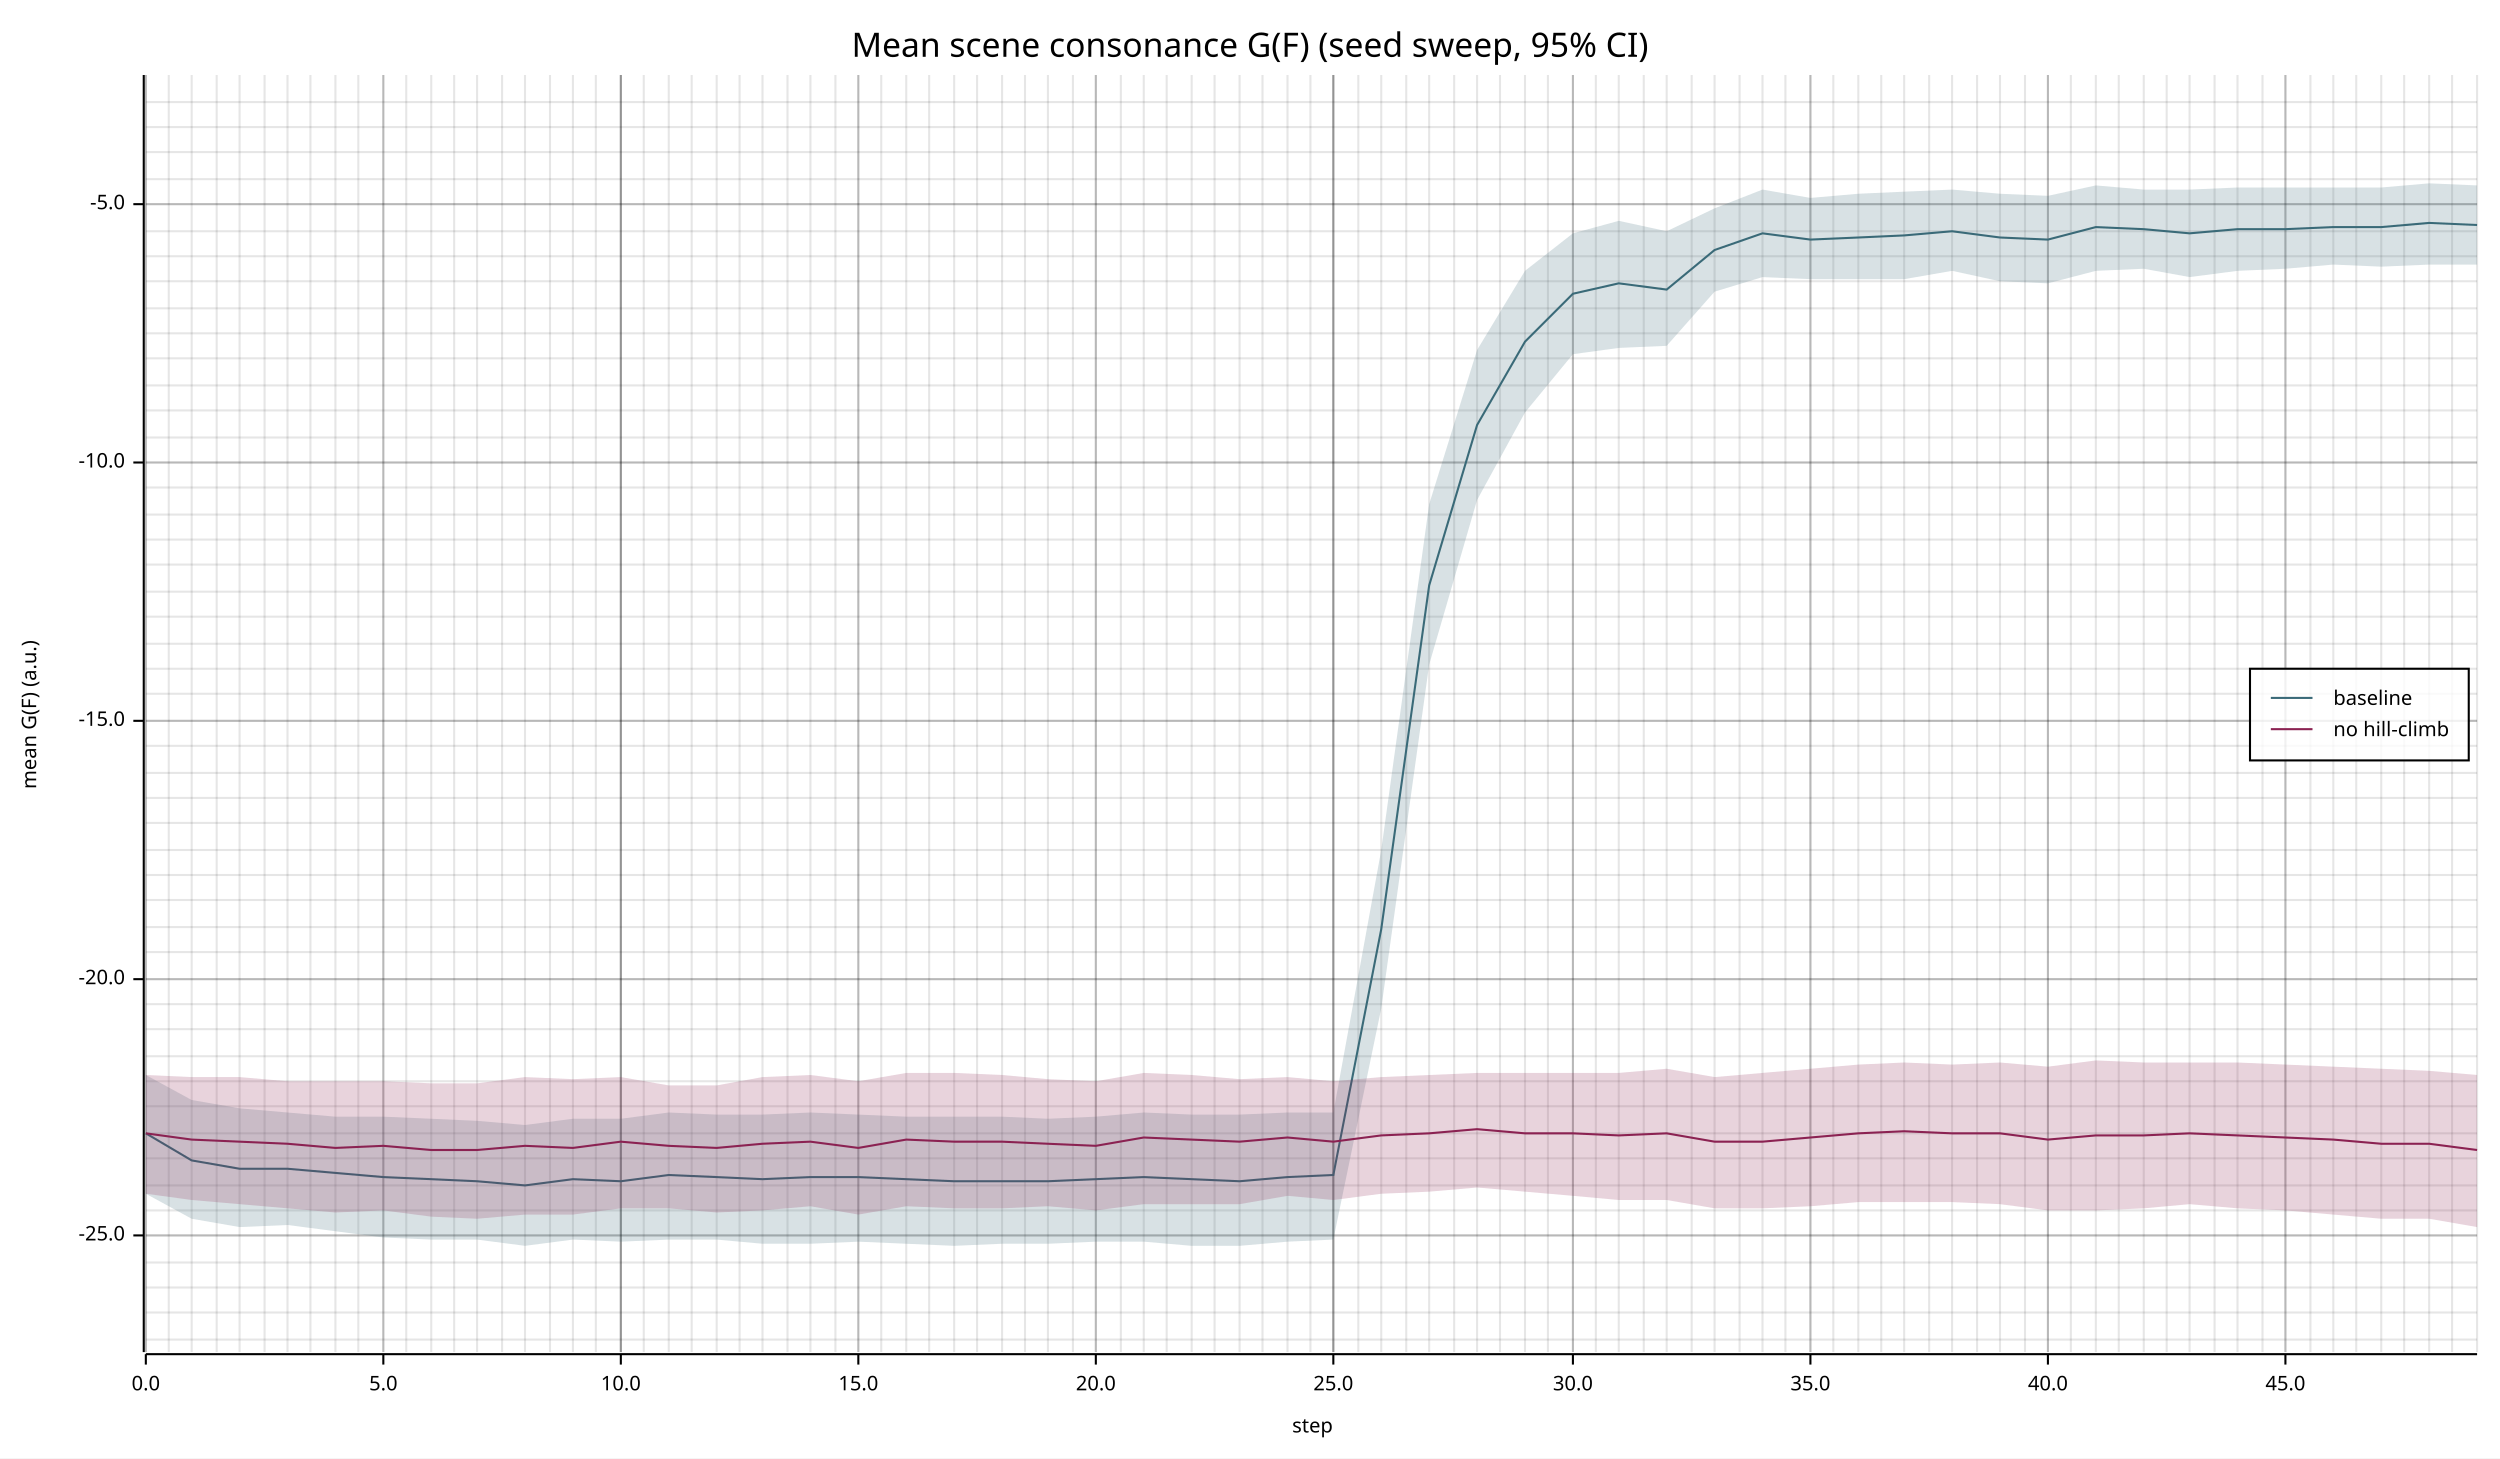
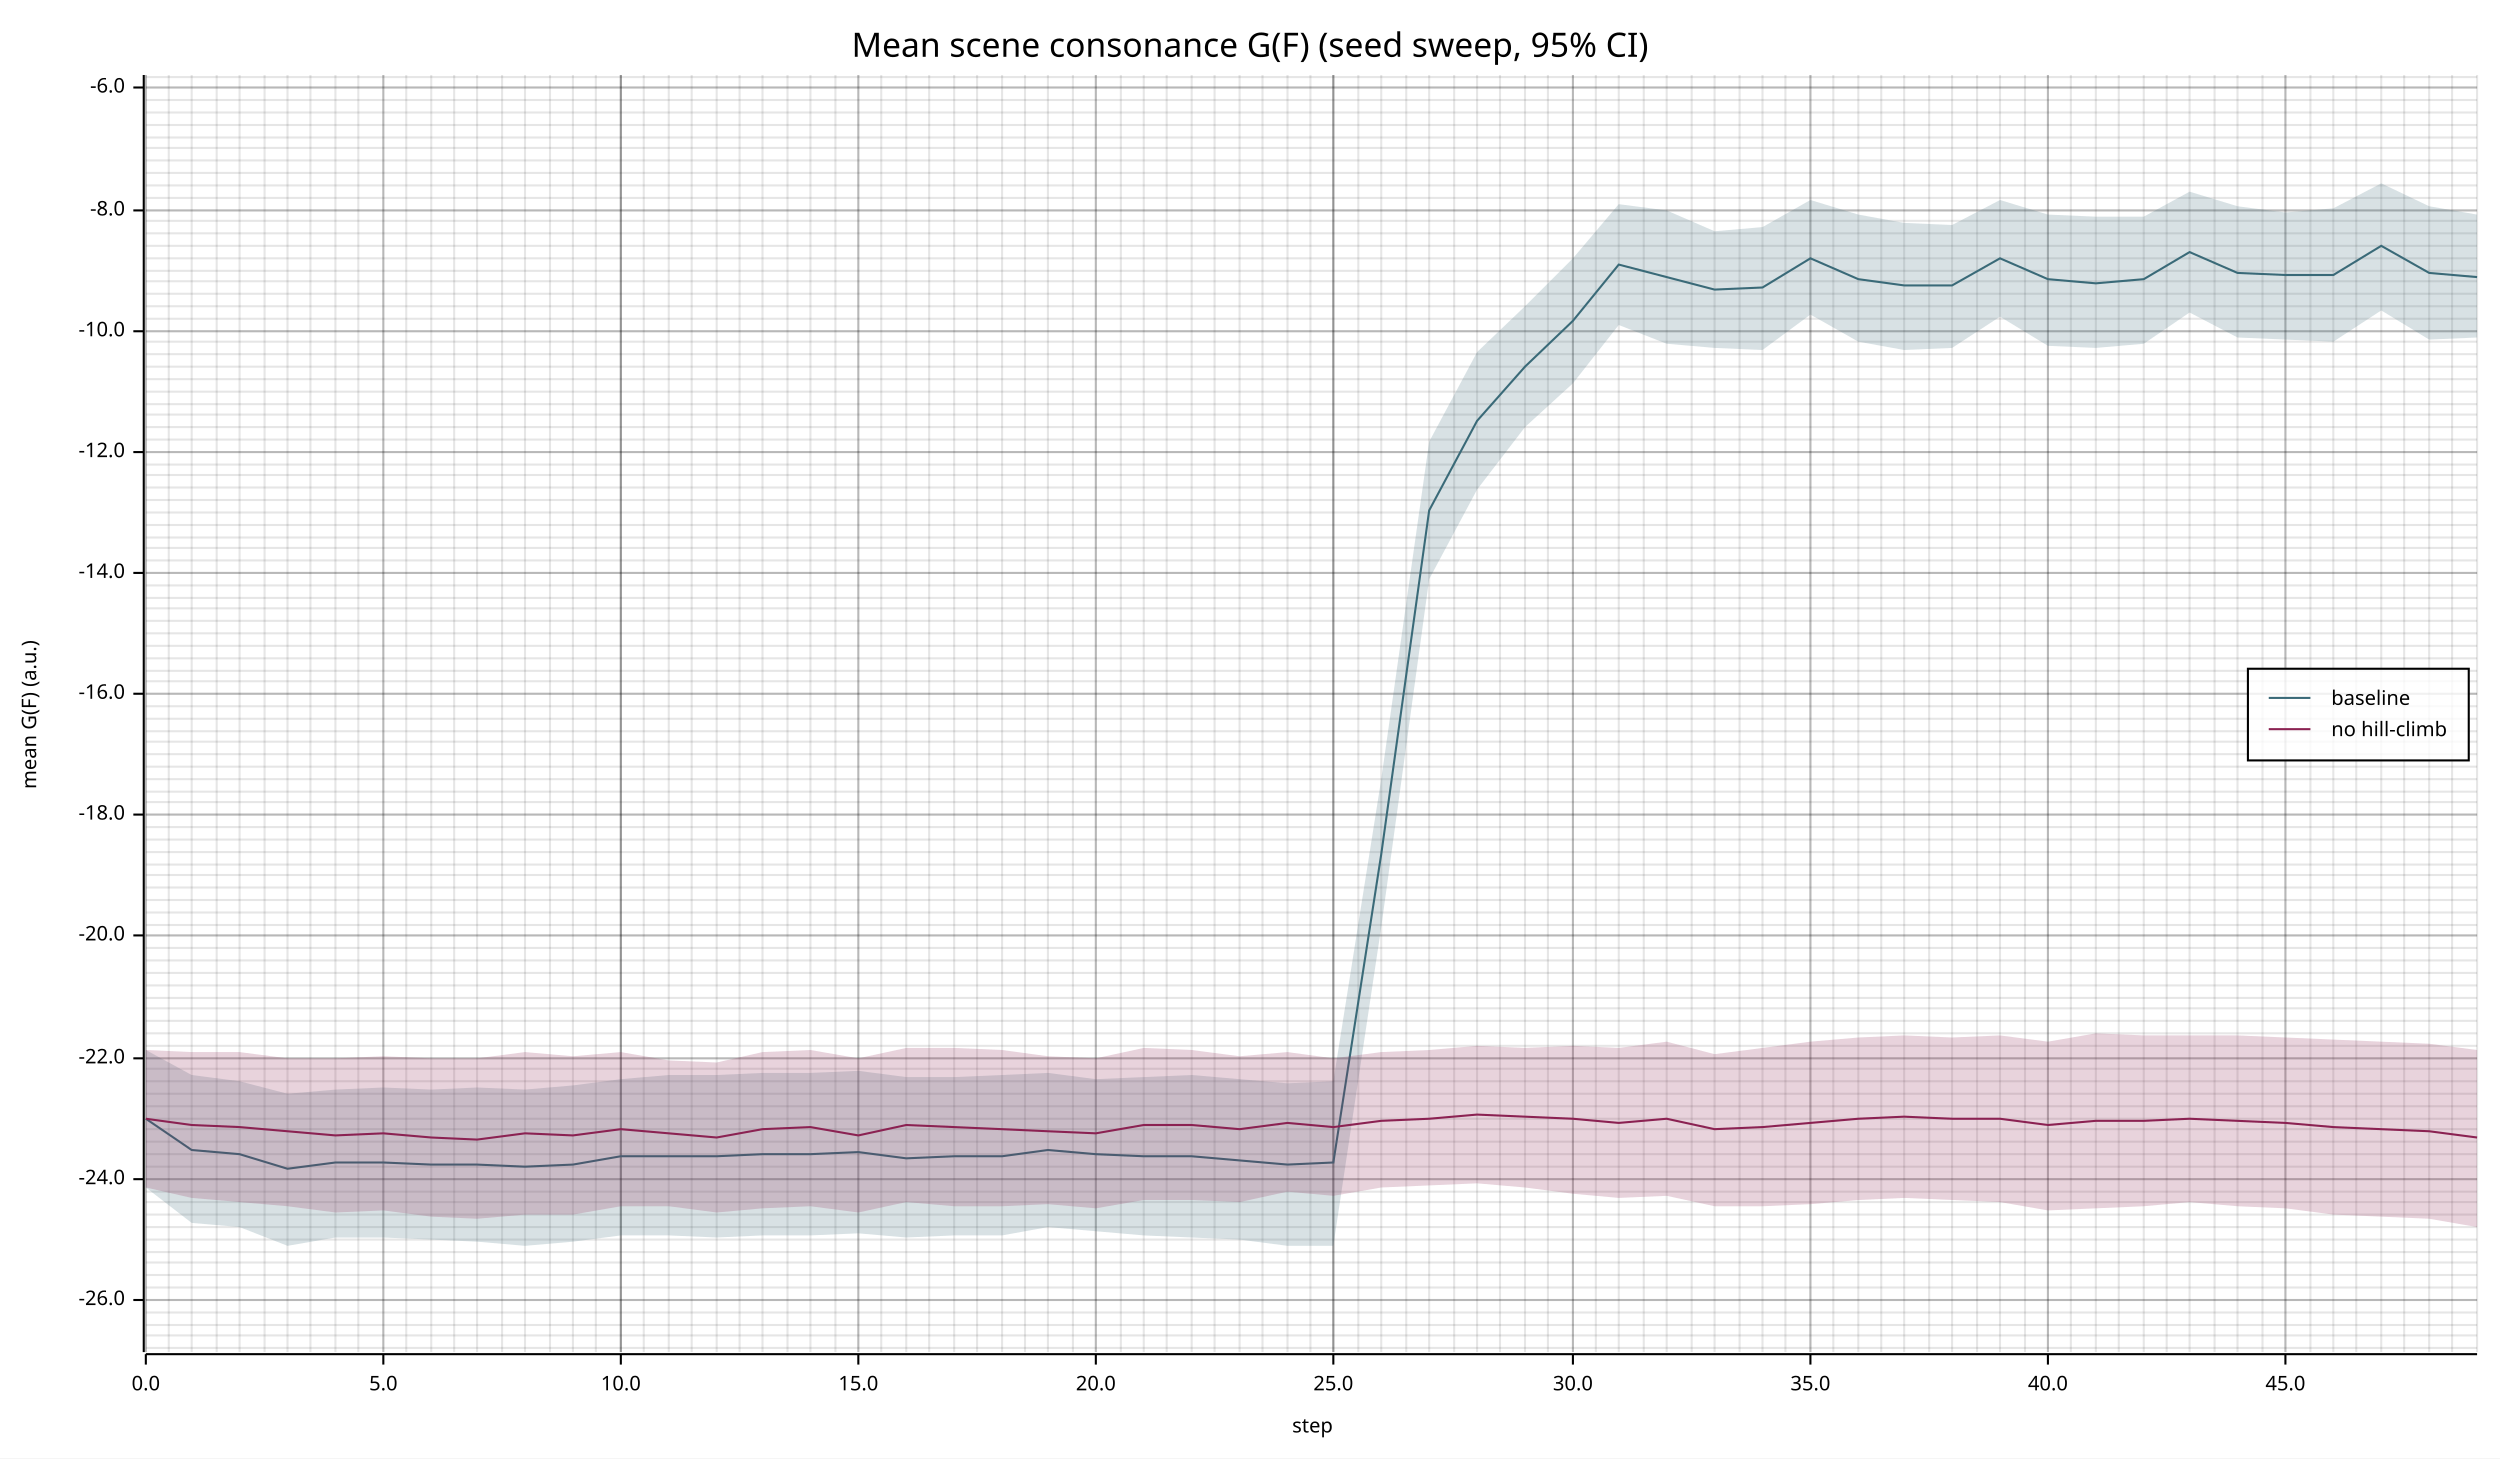
<svg xmlns="http://www.w3.org/2000/svg" width="1200" height="700" viewBox="0 0 1200 700">
  <rect x="0" y="0" width="1200" height="700" opacity="1" fill="#FFFFFF" stroke="none" />
  <text x="600" y="15" dy="0.76em" text-anchor="middle" font-family="sans-serif" font-size="16.129" opacity="1" fill="#000000">
Mean scene consonance G(F) (seed sweep, 95% CI)
</text>
  <line opacity="0.1" stroke="#000000" stroke-width="1" x1="70" y1="649" x2="70" y2="36" />
  <line opacity="0.1" stroke="#000000" stroke-width="1" x1="81" y1="649" x2="81" y2="36" />
  <line opacity="0.1" stroke="#000000" stroke-width="1" x1="92" y1="649" x2="92" y2="36" />
  <line opacity="0.1" stroke="#000000" stroke-width="1" x1="104" y1="649" x2="104" y2="36" />
  <line opacity="0.1" stroke="#000000" stroke-width="1" x1="115" y1="649" x2="115" y2="36" />
  <line opacity="0.1" stroke="#000000" stroke-width="1" x1="127" y1="649" x2="127" y2="36" />
  <line opacity="0.1" stroke="#000000" stroke-width="1" x1="138" y1="649" x2="138" y2="36" />
  <line opacity="0.1" stroke="#000000" stroke-width="1" x1="149" y1="649" x2="149" y2="36" />
  <line opacity="0.1" stroke="#000000" stroke-width="1" x1="161" y1="649" x2="161" y2="36" />
  <line opacity="0.1" stroke="#000000" stroke-width="1" x1="172" y1="649" x2="172" y2="36" />
  <line opacity="0.1" stroke="#000000" stroke-width="1" x1="184" y1="649" x2="184" y2="36" />
  <line opacity="0.1" stroke="#000000" stroke-width="1" x1="195" y1="649" x2="195" y2="36" />
  <line opacity="0.1" stroke="#000000" stroke-width="1" x1="207" y1="649" x2="207" y2="36" />
  <line opacity="0.1" stroke="#000000" stroke-width="1" x1="218" y1="649" x2="218" y2="36" />
  <line opacity="0.1" stroke="#000000" stroke-width="1" x1="229" y1="649" x2="229" y2="36" />
  <line opacity="0.1" stroke="#000000" stroke-width="1" x1="241" y1="649" x2="241" y2="36" />
  <line opacity="0.1" stroke="#000000" stroke-width="1" x1="252" y1="649" x2="252" y2="36" />
  <line opacity="0.1" stroke="#000000" stroke-width="1" x1="264" y1="649" x2="264" y2="36" />
  <line opacity="0.1" stroke="#000000" stroke-width="1" x1="275" y1="649" x2="275" y2="36" />
  <line opacity="0.1" stroke="#000000" stroke-width="1" x1="286" y1="649" x2="286" y2="36" />
  <line opacity="0.1" stroke="#000000" stroke-width="1" x1="298" y1="649" x2="298" y2="36" />
  <line opacity="0.1" stroke="#000000" stroke-width="1" x1="309" y1="649" x2="309" y2="36" />
  <line opacity="0.1" stroke="#000000" stroke-width="1" x1="321" y1="649" x2="321" y2="36" />
  <line opacity="0.1" stroke="#000000" stroke-width="1" x1="332" y1="649" x2="332" y2="36" />
  <line opacity="0.1" stroke="#000000" stroke-width="1" x1="344" y1="649" x2="344" y2="36" />
  <line opacity="0.1" stroke="#000000" stroke-width="1" x1="355" y1="649" x2="355" y2="36" />
  <line opacity="0.1" stroke="#000000" stroke-width="1" x1="366" y1="649" x2="366" y2="36" />
  <line opacity="0.1" stroke="#000000" stroke-width="1" x1="378" y1="649" x2="378" y2="36" />
  <line opacity="0.1" stroke="#000000" stroke-width="1" x1="389" y1="649" x2="389" y2="36" />
  <line opacity="0.1" stroke="#000000" stroke-width="1" x1="401" y1="649" x2="401" y2="36" />
  <line opacity="0.1" stroke="#000000" stroke-width="1" x1="412" y1="649" x2="412" y2="36" />
  <line opacity="0.1" stroke="#000000" stroke-width="1" x1="423" y1="649" x2="423" y2="36" />
  <line opacity="0.1" stroke="#000000" stroke-width="1" x1="435" y1="649" x2="435" y2="36" />
  <line opacity="0.1" stroke="#000000" stroke-width="1" x1="446" y1="649" x2="446" y2="36" />
  <line opacity="0.1" stroke="#000000" stroke-width="1" x1="458" y1="649" x2="458" y2="36" />
  <line opacity="0.1" stroke="#000000" stroke-width="1" x1="469" y1="649" x2="469" y2="36" />
  <line opacity="0.1" stroke="#000000" stroke-width="1" x1="481" y1="649" x2="481" y2="36" />
  <line opacity="0.1" stroke="#000000" stroke-width="1" x1="492" y1="649" x2="492" y2="36" />
  <line opacity="0.1" stroke="#000000" stroke-width="1" x1="503" y1="649" x2="503" y2="36" />
  <line opacity="0.1" stroke="#000000" stroke-width="1" x1="515" y1="649" x2="515" y2="36" />
  <line opacity="0.1" stroke="#000000" stroke-width="1" x1="526" y1="649" x2="526" y2="36" />
  <line opacity="0.1" stroke="#000000" stroke-width="1" x1="538" y1="649" x2="538" y2="36" />
  <line opacity="0.1" stroke="#000000" stroke-width="1" x1="549" y1="649" x2="549" y2="36" />
  <line opacity="0.1" stroke="#000000" stroke-width="1" x1="560" y1="649" x2="560" y2="36" />
  <line opacity="0.1" stroke="#000000" stroke-width="1" x1="572" y1="649" x2="572" y2="36" />
  <line opacity="0.1" stroke="#000000" stroke-width="1" x1="583" y1="649" x2="583" y2="36" />
  <line opacity="0.1" stroke="#000000" stroke-width="1" x1="595" y1="649" x2="595" y2="36" />
  <line opacity="0.1" stroke="#000000" stroke-width="1" x1="606" y1="649" x2="606" y2="36" />
  <line opacity="0.1" stroke="#000000" stroke-width="1" x1="618" y1="649" x2="618" y2="36" />
  <line opacity="0.1" stroke="#000000" stroke-width="1" x1="629" y1="649" x2="629" y2="36" />
  <line opacity="0.1" stroke="#000000" stroke-width="1" x1="640" y1="649" x2="640" y2="36" />
  <line opacity="0.1" stroke="#000000" stroke-width="1" x1="652" y1="649" x2="652" y2="36" />
  <line opacity="0.1" stroke="#000000" stroke-width="1" x1="663" y1="649" x2="663" y2="36" />
  <line opacity="0.1" stroke="#000000" stroke-width="1" x1="675" y1="649" x2="675" y2="36" />
  <line opacity="0.1" stroke="#000000" stroke-width="1" x1="686" y1="649" x2="686" y2="36" />
  <line opacity="0.1" stroke="#000000" stroke-width="1" x1="698" y1="649" x2="698" y2="36" />
  <line opacity="0.1" stroke="#000000" stroke-width="1" x1="709" y1="649" x2="709" y2="36" />
  <line opacity="0.1" stroke="#000000" stroke-width="1" x1="720" y1="649" x2="720" y2="36" />
  <line opacity="0.1" stroke="#000000" stroke-width="1" x1="732" y1="649" x2="732" y2="36" />
  <line opacity="0.1" stroke="#000000" stroke-width="1" x1="743" y1="649" x2="743" y2="36" />
  <line opacity="0.1" stroke="#000000" stroke-width="1" x1="755" y1="649" x2="755" y2="36" />
  <line opacity="0.1" stroke="#000000" stroke-width="1" x1="766" y1="649" x2="766" y2="36" />
  <line opacity="0.1" stroke="#000000" stroke-width="1" x1="777" y1="649" x2="777" y2="36" />
  <line opacity="0.1" stroke="#000000" stroke-width="1" x1="789" y1="649" x2="789" y2="36" />
  <line opacity="0.1" stroke="#000000" stroke-width="1" x1="800" y1="649" x2="800" y2="36" />
  <line opacity="0.1" stroke="#000000" stroke-width="1" x1="812" y1="649" x2="812" y2="36" />
  <line opacity="0.1" stroke="#000000" stroke-width="1" x1="823" y1="649" x2="823" y2="36" />
  <line opacity="0.1" stroke="#000000" stroke-width="1" x1="835" y1="649" x2="835" y2="36" />
  <line opacity="0.1" stroke="#000000" stroke-width="1" x1="846" y1="649" x2="846" y2="36" />
  <line opacity="0.1" stroke="#000000" stroke-width="1" x1="857" y1="649" x2="857" y2="36" />
  <line opacity="0.1" stroke="#000000" stroke-width="1" x1="869" y1="649" x2="869" y2="36" />
  <line opacity="0.1" stroke="#000000" stroke-width="1" x1="880" y1="649" x2="880" y2="36" />
  <line opacity="0.1" stroke="#000000" stroke-width="1" x1="892" y1="649" x2="892" y2="36" />
  <line opacity="0.1" stroke="#000000" stroke-width="1" x1="903" y1="649" x2="903" y2="36" />
  <line opacity="0.1" stroke="#000000" stroke-width="1" x1="914" y1="649" x2="914" y2="36" />
  <line opacity="0.1" stroke="#000000" stroke-width="1" x1="926" y1="649" x2="926" y2="36" />
  <line opacity="0.1" stroke="#000000" stroke-width="1" x1="937" y1="649" x2="937" y2="36" />
  <line opacity="0.1" stroke="#000000" stroke-width="1" x1="949" y1="649" x2="949" y2="36" />
  <line opacity="0.1" stroke="#000000" stroke-width="1" x1="960" y1="649" x2="960" y2="36" />
  <line opacity="0.1" stroke="#000000" stroke-width="1" x1="972" y1="649" x2="972" y2="36" />
  <line opacity="0.1" stroke="#000000" stroke-width="1" x1="983" y1="649" x2="983" y2="36" />
  <line opacity="0.1" stroke="#000000" stroke-width="1" x1="994" y1="649" x2="994" y2="36" />
  <line opacity="0.1" stroke="#000000" stroke-width="1" x1="1006" y1="649" x2="1006" y2="36" />
  <line opacity="0.1" stroke="#000000" stroke-width="1" x1="1017" y1="649" x2="1017" y2="36" />
  <line opacity="0.1" stroke="#000000" stroke-width="1" x1="1029" y1="649" x2="1029" y2="36" />
  <line opacity="0.1" stroke="#000000" stroke-width="1" x1="1040" y1="649" x2="1040" y2="36" />
  <line opacity="0.1" stroke="#000000" stroke-width="1" x1="1051" y1="649" x2="1051" y2="36" />
  <line opacity="0.1" stroke="#000000" stroke-width="1" x1="1063" y1="649" x2="1063" y2="36" />
  <line opacity="0.1" stroke="#000000" stroke-width="1" x1="1074" y1="649" x2="1074" y2="36" />
  <line opacity="0.1" stroke="#000000" stroke-width="1" x1="1086" y1="649" x2="1086" y2="36" />
  <line opacity="0.1" stroke="#000000" stroke-width="1" x1="1097" y1="649" x2="1097" y2="36" />
  <line opacity="0.1" stroke="#000000" stroke-width="1" x1="1109" y1="649" x2="1109" y2="36" />
  <line opacity="0.1" stroke="#000000" stroke-width="1" x1="1120" y1="649" x2="1120" y2="36" />
  <line opacity="0.1" stroke="#000000" stroke-width="1" x1="1131" y1="649" x2="1131" y2="36" />
  <line opacity="0.1" stroke="#000000" stroke-width="1" x1="1143" y1="649" x2="1143" y2="36" />
  <line opacity="0.1" stroke="#000000" stroke-width="1" x1="1154" y1="649" x2="1154" y2="36" />
  <line opacity="0.1" stroke="#000000" stroke-width="1" x1="1166" y1="649" x2="1166" y2="36" />
  <line opacity="0.1" stroke="#000000" stroke-width="1" x1="1177" y1="649" x2="1177" y2="36" />
  <line opacity="0.1" stroke="#000000" stroke-width="1" x1="1189" y1="649" x2="1189" y2="36" />
-   <line opacity="0.1" stroke="#000000" stroke-width="1" x1="70" y1="643" x2="1189" y2="643" />
+   <line opacity="0.1" stroke="#000000" stroke-width="1" x1="70" y1="647" x2="1189" y2="647" />
+   <line opacity="0.1" stroke="#000000" stroke-width="1" x1="70" y1="641" x2="1189" y2="641" />
+   <line opacity="0.1" stroke="#000000" stroke-width="1" x1="70" y1="636" x2="1189" y2="636" />
  <line opacity="0.1" stroke="#000000" stroke-width="1" x1="70" y1="630" x2="1189" y2="630" />
+   <line opacity="0.1" stroke="#000000" stroke-width="1" x1="70" y1="624" x2="1189" y2="624" />
  <line opacity="0.1" stroke="#000000" stroke-width="1" x1="70" y1="618" x2="1189" y2="618" />
+   <line opacity="0.1" stroke="#000000" stroke-width="1" x1="70" y1="612" x2="1189" y2="612" />
  <line opacity="0.1" stroke="#000000" stroke-width="1" x1="70" y1="606" x2="1189" y2="606" />
-   <line opacity="0.1" stroke="#000000" stroke-width="1" x1="70" y1="593" x2="1189" y2="593" />
-   <line opacity="0.1" stroke="#000000" stroke-width="1" x1="70" y1="581" x2="1189" y2="581" />
-   <line opacity="0.1" stroke="#000000" stroke-width="1" x1="70" y1="569" x2="1189" y2="569" />
-   <line opacity="0.1" stroke="#000000" stroke-width="1" x1="70" y1="556" x2="1189" y2="556" />
-   <line opacity="0.1" stroke="#000000" stroke-width="1" x1="70" y1="544" x2="1189" y2="544" />
+   <line opacity="0.1" stroke="#000000" stroke-width="1" x1="70" y1="601" x2="1189" y2="601" />
+   <line opacity="0.1" stroke="#000000" stroke-width="1" x1="70" y1="595" x2="1189" y2="595" />
+   <line opacity="0.1" stroke="#000000" stroke-width="1" x1="70" y1="589" x2="1189" y2="589" />
+   <line opacity="0.1" stroke="#000000" stroke-width="1" x1="70" y1="583" x2="1189" y2="583" />
+   <line opacity="0.1" stroke="#000000" stroke-width="1" x1="70" y1="577" x2="1189" y2="577" />
+   <line opacity="0.1" stroke="#000000" stroke-width="1" x1="70" y1="572" x2="1189" y2="572" />
+   <line opacity="0.1" stroke="#000000" stroke-width="1" x1="70" y1="566" x2="1189" y2="566" />
+   <line opacity="0.1" stroke="#000000" stroke-width="1" x1="70" y1="560" x2="1189" y2="560" />
+   <line opacity="0.1" stroke="#000000" stroke-width="1" x1="70" y1="554" x2="1189" y2="554" />
+   <line opacity="0.1" stroke="#000000" stroke-width="1" x1="70" y1="548" x2="1189" y2="548" />
+   <line opacity="0.1" stroke="#000000" stroke-width="1" x1="70" y1="542" x2="1189" y2="542" />
+   <line opacity="0.1" stroke="#000000" stroke-width="1" x1="70" y1="537" x2="1189" y2="537" />
  <line opacity="0.1" stroke="#000000" stroke-width="1" x1="70" y1="531" x2="1189" y2="531" />
+   <line opacity="0.1" stroke="#000000" stroke-width="1" x1="70" y1="525" x2="1189" y2="525" />
  <line opacity="0.1" stroke="#000000" stroke-width="1" x1="70" y1="519" x2="1189" y2="519" />
-   <line opacity="0.1" stroke="#000000" stroke-width="1" x1="70" y1="507" x2="1189" y2="507" />
-   <line opacity="0.1" stroke="#000000" stroke-width="1" x1="70" y1="494" x2="1189" y2="494" />
-   <line opacity="0.1" stroke="#000000" stroke-width="1" x1="70" y1="482" x2="1189" y2="482" />
-   <line opacity="0.1" stroke="#000000" stroke-width="1" x1="70" y1="470" x2="1189" y2="470" />
-   <line opacity="0.1" stroke="#000000" stroke-width="1" x1="70" y1="457" x2="1189" y2="457" />
-   <line opacity="0.1" stroke="#000000" stroke-width="1" x1="70" y1="445" x2="1189" y2="445" />
+   <line opacity="0.1" stroke="#000000" stroke-width="1" x1="70" y1="513" x2="1189" y2="513" />
+   <line opacity="0.1" stroke="#000000" stroke-width="1" x1="70" y1="508" x2="1189" y2="508" />
+   <line opacity="0.1" stroke="#000000" stroke-width="1" x1="70" y1="502" x2="1189" y2="502" />
+   <line opacity="0.1" stroke="#000000" stroke-width="1" x1="70" y1="496" x2="1189" y2="496" />
+   <line opacity="0.1" stroke="#000000" stroke-width="1" x1="70" y1="490" x2="1189" y2="490" />
+   <line opacity="0.1" stroke="#000000" stroke-width="1" x1="70" y1="484" x2="1189" y2="484" />
+   <line opacity="0.1" stroke="#000000" stroke-width="1" x1="70" y1="479" x2="1189" y2="479" />
+   <line opacity="0.1" stroke="#000000" stroke-width="1" x1="70" y1="473" x2="1189" y2="473" />
+   <line opacity="0.1" stroke="#000000" stroke-width="1" x1="70" y1="467" x2="1189" y2="467" />
+   <line opacity="0.1" stroke="#000000" stroke-width="1" x1="70" y1="461" x2="1189" y2="461" />
+   <line opacity="0.1" stroke="#000000" stroke-width="1" x1="70" y1="455" x2="1189" y2="455" />
+   <line opacity="0.1" stroke="#000000" stroke-width="1" x1="70" y1="449" x2="1189" y2="449" />
+   <line opacity="0.1" stroke="#000000" stroke-width="1" x1="70" y1="444" x2="1189" y2="444" />
+   <line opacity="0.1" stroke="#000000" stroke-width="1" x1="70" y1="438" x2="1189" y2="438" />
  <line opacity="0.1" stroke="#000000" stroke-width="1" x1="70" y1="432" x2="1189" y2="432" />
+   <line opacity="0.1" stroke="#000000" stroke-width="1" x1="70" y1="426" x2="1189" y2="426" />
  <line opacity="0.1" stroke="#000000" stroke-width="1" x1="70" y1="420" x2="1189" y2="420" />
-   <line opacity="0.1" stroke="#000000" stroke-width="1" x1="70" y1="408" x2="1189" y2="408" />
-   <line opacity="0.1" stroke="#000000" stroke-width="1" x1="70" y1="395" x2="1189" y2="395" />
-   <line opacity="0.1" stroke="#000000" stroke-width="1" x1="70" y1="383" x2="1189" y2="383" />
-   <line opacity="0.1" stroke="#000000" stroke-width="1" x1="70" y1="371" x2="1189" y2="371" />
-   <line opacity="0.1" stroke="#000000" stroke-width="1" x1="70" y1="358" x2="1189" y2="358" />
-   <line opacity="0.1" stroke="#000000" stroke-width="1" x1="70" y1="346" x2="1189" y2="346" />
+   <line opacity="0.1" stroke="#000000" stroke-width="1" x1="70" y1="415" x2="1189" y2="415" />
+   <line opacity="0.1" stroke="#000000" stroke-width="1" x1="70" y1="409" x2="1189" y2="409" />
+   <line opacity="0.1" stroke="#000000" stroke-width="1" x1="70" y1="403" x2="1189" y2="403" />
+   <line opacity="0.1" stroke="#000000" stroke-width="1" x1="70" y1="397" x2="1189" y2="397" />
+   <line opacity="0.1" stroke="#000000" stroke-width="1" x1="70" y1="391" x2="1189" y2="391" />
+   <line opacity="0.1" stroke="#000000" stroke-width="1" x1="70" y1="385" x2="1189" y2="385" />
+   <line opacity="0.1" stroke="#000000" stroke-width="1" x1="70" y1="380" x2="1189" y2="380" />
+   <line opacity="0.1" stroke="#000000" stroke-width="1" x1="70" y1="374" x2="1189" y2="374" />
+   <line opacity="0.1" stroke="#000000" stroke-width="1" x1="70" y1="368" x2="1189" y2="368" />
+   <line opacity="0.1" stroke="#000000" stroke-width="1" x1="70" y1="362" x2="1189" y2="362" />
+   <line opacity="0.1" stroke="#000000" stroke-width="1" x1="70" y1="356" x2="1189" y2="356" />
+   <line opacity="0.1" stroke="#000000" stroke-width="1" x1="70" y1="351" x2="1189" y2="351" />
+   <line opacity="0.1" stroke="#000000" stroke-width="1" x1="70" y1="345" x2="1189" y2="345" />
+   <line opacity="0.1" stroke="#000000" stroke-width="1" x1="70" y1="339" x2="1189" y2="339" />
  <line opacity="0.1" stroke="#000000" stroke-width="1" x1="70" y1="333" x2="1189" y2="333" />
-   <line opacity="0.1" stroke="#000000" stroke-width="1" x1="70" y1="321" x2="1189" y2="321" />
-   <line opacity="0.1" stroke="#000000" stroke-width="1" x1="70" y1="309" x2="1189" y2="309" />
-   <line opacity="0.1" stroke="#000000" stroke-width="1" x1="70" y1="296" x2="1189" y2="296" />
-   <line opacity="0.1" stroke="#000000" stroke-width="1" x1="70" y1="284" x2="1189" y2="284" />
-   <line opacity="0.1" stroke="#000000" stroke-width="1" x1="70" y1="271" x2="1189" y2="271" />
-   <line opacity="0.1" stroke="#000000" stroke-width="1" x1="70" y1="259" x2="1189" y2="259" />
-   <line opacity="0.1" stroke="#000000" stroke-width="1" x1="70" y1="247" x2="1189" y2="247" />
+   <line opacity="0.1" stroke="#000000" stroke-width="1" x1="70" y1="327" x2="1189" y2="327" />
+   <line opacity="0.1" stroke="#000000" stroke-width="1" x1="70" y1="322" x2="1189" y2="322" />
+   <line opacity="0.1" stroke="#000000" stroke-width="1" x1="70" y1="316" x2="1189" y2="316" />
+   <line opacity="0.1" stroke="#000000" stroke-width="1" x1="70" y1="310" x2="1189" y2="310" />
+   <line opacity="0.1" stroke="#000000" stroke-width="1" x1="70" y1="304" x2="1189" y2="304" />
+   <line opacity="0.1" stroke="#000000" stroke-width="1" x1="70" y1="298" x2="1189" y2="298" />
+   <line opacity="0.1" stroke="#000000" stroke-width="1" x1="70" y1="292" x2="1189" y2="292" />
+   <line opacity="0.1" stroke="#000000" stroke-width="1" x1="70" y1="287" x2="1189" y2="287" />
+   <line opacity="0.1" stroke="#000000" stroke-width="1" x1="70" y1="281" x2="1189" y2="281" />
+   <line opacity="0.1" stroke="#000000" stroke-width="1" x1="70" y1="275" x2="1189" y2="275" />
+   <line opacity="0.1" stroke="#000000" stroke-width="1" x1="70" y1="269" x2="1189" y2="269" />
+   <line opacity="0.1" stroke="#000000" stroke-width="1" x1="70" y1="263" x2="1189" y2="263" />
+   <line opacity="0.1" stroke="#000000" stroke-width="1" x1="70" y1="258" x2="1189" y2="258" />
+   <line opacity="0.1" stroke="#000000" stroke-width="1" x1="70" y1="252" x2="1189" y2="252" />
+   <line opacity="0.1" stroke="#000000" stroke-width="1" x1="70" y1="246" x2="1189" y2="246" />
+   <line opacity="0.1" stroke="#000000" stroke-width="1" x1="70" y1="240" x2="1189" y2="240" />
  <line opacity="0.1" stroke="#000000" stroke-width="1" x1="70" y1="234" x2="1189" y2="234" />
-   <line opacity="0.1" stroke="#000000" stroke-width="1" x1="70" y1="222" x2="1189" y2="222" />
-   <line opacity="0.1" stroke="#000000" stroke-width="1" x1="70" y1="210" x2="1189" y2="210" />
-   <line opacity="0.1" stroke="#000000" stroke-width="1" x1="70" y1="197" x2="1189" y2="197" />
-   <line opacity="0.1" stroke="#000000" stroke-width="1" x1="70" y1="185" x2="1189" y2="185" />
-   <line opacity="0.1" stroke="#000000" stroke-width="1" x1="70" y1="172" x2="1189" y2="172" />
-   <line opacity="0.1" stroke="#000000" stroke-width="1" x1="70" y1="160" x2="1189" y2="160" />
-   <line opacity="0.1" stroke="#000000" stroke-width="1" x1="70" y1="148" x2="1189" y2="148" />
+   <line opacity="0.1" stroke="#000000" stroke-width="1" x1="70" y1="228" x2="1189" y2="228" />
+   <line opacity="0.1" stroke="#000000" stroke-width="1" x1="70" y1="223" x2="1189" y2="223" />
+   <line opacity="0.1" stroke="#000000" stroke-width="1" x1="70" y1="217" x2="1189" y2="217" />
+   <line opacity="0.1" stroke="#000000" stroke-width="1" x1="70" y1="211" x2="1189" y2="211" />
+   <line opacity="0.1" stroke="#000000" stroke-width="1" x1="70" y1="205" x2="1189" y2="205" />
+   <line opacity="0.1" stroke="#000000" stroke-width="1" x1="70" y1="199" x2="1189" y2="199" />
+   <line opacity="0.1" stroke="#000000" stroke-width="1" x1="70" y1="194" x2="1189" y2="194" />
+   <line opacity="0.1" stroke="#000000" stroke-width="1" x1="70" y1="188" x2="1189" y2="188" />
+   <line opacity="0.1" stroke="#000000" stroke-width="1" x1="70" y1="182" x2="1189" y2="182" />
+   <line opacity="0.1" stroke="#000000" stroke-width="1" x1="70" y1="176" x2="1189" y2="176" />
+   <line opacity="0.1" stroke="#000000" stroke-width="1" x1="70" y1="170" x2="1189" y2="170" />
+   <line opacity="0.1" stroke="#000000" stroke-width="1" x1="70" y1="164" x2="1189" y2="164" />
+   <line opacity="0.1" stroke="#000000" stroke-width="1" x1="70" y1="159" x2="1189" y2="159" />
+   <line opacity="0.1" stroke="#000000" stroke-width="1" x1="70" y1="153" x2="1189" y2="153" />
+   <line opacity="0.1" stroke="#000000" stroke-width="1" x1="70" y1="147" x2="1189" y2="147" />
+   <line opacity="0.1" stroke="#000000" stroke-width="1" x1="70" y1="141" x2="1189" y2="141" />
  <line opacity="0.1" stroke="#000000" stroke-width="1" x1="70" y1="135" x2="1189" y2="135" />
-   <line opacity="0.1" stroke="#000000" stroke-width="1" x1="70" y1="123" x2="1189" y2="123" />
-   <line opacity="0.1" stroke="#000000" stroke-width="1" x1="70" y1="111" x2="1189" y2="111" />
-   <line opacity="0.1" stroke="#000000" stroke-width="1" x1="70" y1="98" x2="1189" y2="98" />
-   <line opacity="0.1" stroke="#000000" stroke-width="1" x1="70" y1="86" x2="1189" y2="86" />
-   <line opacity="0.1" stroke="#000000" stroke-width="1" x1="70" y1="73" x2="1189" y2="73" />
-   <line opacity="0.1" stroke="#000000" stroke-width="1" x1="70" y1="61" x2="1189" y2="61" />
-   <line opacity="0.1" stroke="#000000" stroke-width="1" x1="70" y1="49" x2="1189" y2="49" />
+   <line opacity="0.1" stroke="#000000" stroke-width="1" x1="70" y1="130" x2="1189" y2="130" />
+   <line opacity="0.1" stroke="#000000" stroke-width="1" x1="70" y1="124" x2="1189" y2="124" />
+   <line opacity="0.1" stroke="#000000" stroke-width="1" x1="70" y1="118" x2="1189" y2="118" />
+   <line opacity="0.1" stroke="#000000" stroke-width="1" x1="70" y1="112" x2="1189" y2="112" />
+   <line opacity="0.1" stroke="#000000" stroke-width="1" x1="70" y1="106" x2="1189" y2="106" />
+   <line opacity="0.1" stroke="#000000" stroke-width="1" x1="70" y1="101" x2="1189" y2="101" />
+   <line opacity="0.1" stroke="#000000" stroke-width="1" x1="70" y1="95" x2="1189" y2="95" />
+   <line opacity="0.1" stroke="#000000" stroke-width="1" x1="70" y1="89" x2="1189" y2="89" />
+   <line opacity="0.1" stroke="#000000" stroke-width="1" x1="70" y1="83" x2="1189" y2="83" />
+   <line opacity="0.1" stroke="#000000" stroke-width="1" x1="70" y1="77" x2="1189" y2="77" />
+   <line opacity="0.1" stroke="#000000" stroke-width="1" x1="70" y1="71" x2="1189" y2="71" />
+   <line opacity="0.1" stroke="#000000" stroke-width="1" x1="70" y1="66" x2="1189" y2="66" />
+   <line opacity="0.1" stroke="#000000" stroke-width="1" x1="70" y1="60" x2="1189" y2="60" />
+   <line opacity="0.1" stroke="#000000" stroke-width="1" x1="70" y1="54" x2="1189" y2="54" />
+   <line opacity="0.1" stroke="#000000" stroke-width="1" x1="70" y1="48" x2="1189" y2="48" />
+   <line opacity="0.1" stroke="#000000" stroke-width="1" x1="70" y1="42" x2="1189" y2="42" />
+   <line opacity="0.1" stroke="#000000" stroke-width="1" x1="70" y1="37" x2="1189" y2="37" />
  <text x="10" y="343" dy="0.76em" text-anchor="middle" font-family="sans-serif" font-size="9.677" opacity="1" fill="#000000" transform="rotate(270, 10, 343)">
mean G(F) (a.u.)
</text>
  <text x="630" y="690" dy="-0.5ex" text-anchor="middle" font-family="sans-serif" font-size="9.677" opacity="1" fill="#000000">
step
</text>
  <line opacity="0.2" stroke="#000000" stroke-width="1" x1="70" y1="649" x2="70" y2="36" />
  <line opacity="0.2" stroke="#000000" stroke-width="1" x1="184" y1="649" x2="184" y2="36" />
  <line opacity="0.2" stroke="#000000" stroke-width="1" x1="298" y1="649" x2="298" y2="36" />
  <line opacity="0.2" stroke="#000000" stroke-width="1" x1="412" y1="649" x2="412" y2="36" />
  <line opacity="0.2" stroke="#000000" stroke-width="1" x1="526" y1="649" x2="526" y2="36" />
  <line opacity="0.2" stroke="#000000" stroke-width="1" x1="640" y1="649" x2="640" y2="36" />
  <line opacity="0.2" stroke="#000000" stroke-width="1" x1="755" y1="649" x2="755" y2="36" />
  <line opacity="0.2" stroke="#000000" stroke-width="1" x1="869" y1="649" x2="869" y2="36" />
  <line opacity="0.2" stroke="#000000" stroke-width="1" x1="983" y1="649" x2="983" y2="36" />
  <line opacity="0.2" stroke="#000000" stroke-width="1" x1="1097" y1="649" x2="1097" y2="36" />
-   <line opacity="0.2" stroke="#000000" stroke-width="1" x1="70" y1="593" x2="1189" y2="593" />
-   <line opacity="0.2" stroke="#000000" stroke-width="1" x1="70" y1="470" x2="1189" y2="470" />
-   <line opacity="0.2" stroke="#000000" stroke-width="1" x1="70" y1="346" x2="1189" y2="346" />
-   <line opacity="0.2" stroke="#000000" stroke-width="1" x1="70" y1="222" x2="1189" y2="222" />
-   <line opacity="0.2" stroke="#000000" stroke-width="1" x1="70" y1="98" x2="1189" y2="98" />
+   <line opacity="0.2" stroke="#000000" stroke-width="1" x1="70" y1="624" x2="1189" y2="624" />
+   <line opacity="0.2" stroke="#000000" stroke-width="1" x1="70" y1="566" x2="1189" y2="566" />
+   <line opacity="0.2" stroke="#000000" stroke-width="1" x1="70" y1="508" x2="1189" y2="508" />
+   <line opacity="0.2" stroke="#000000" stroke-width="1" x1="70" y1="449" x2="1189" y2="449" />
+   <line opacity="0.2" stroke="#000000" stroke-width="1" x1="70" y1="391" x2="1189" y2="391" />
+   <line opacity="0.2" stroke="#000000" stroke-width="1" x1="70" y1="333" x2="1189" y2="333" />
+   <line opacity="0.2" stroke="#000000" stroke-width="1" x1="70" y1="275" x2="1189" y2="275" />
+   <line opacity="0.2" stroke="#000000" stroke-width="1" x1="70" y1="217" x2="1189" y2="217" />
+   <line opacity="0.2" stroke="#000000" stroke-width="1" x1="70" y1="159" x2="1189" y2="159" />
+   <line opacity="0.2" stroke="#000000" stroke-width="1" x1="70" y1="101" x2="1189" y2="101" />
+   <line opacity="0.2" stroke="#000000" stroke-width="1" x1="70" y1="42" x2="1189" y2="42" />
  <polyline fill="none" opacity="1" stroke="#000000" stroke-width="1" points="69,36 69,649 " />
-   <text x="60" y="593" dy="0.5ex" text-anchor="end" font-family="sans-serif" font-size="9.677" opacity="1" fill="#000000">
- -25.0
- </text>
-   <polyline fill="none" opacity="1" stroke="#000000" stroke-width="1" points="64,593 69,593 " />
-   <text x="60" y="470" dy="0.5ex" text-anchor="end" font-family="sans-serif" font-size="9.677" opacity="1" fill="#000000">
+   <text x="60" y="624" dy="0.5ex" text-anchor="end" font-family="sans-serif" font-size="9.677" opacity="1" fill="#000000">
+ -26.0
+ </text>
+   <polyline fill="none" opacity="1" stroke="#000000" stroke-width="1" points="64,624 69,624 " />
+   <text x="60" y="566" dy="0.5ex" text-anchor="end" font-family="sans-serif" font-size="9.677" opacity="1" fill="#000000">
+ -24.0
+ </text>
+   <polyline fill="none" opacity="1" stroke="#000000" stroke-width="1" points="64,566 69,566 " />
+   <text x="60" y="508" dy="0.5ex" text-anchor="end" font-family="sans-serif" font-size="9.677" opacity="1" fill="#000000">
+ -22.0
+ </text>
+   <polyline fill="none" opacity="1" stroke="#000000" stroke-width="1" points="64,508 69,508 " />
+   <text x="60" y="449" dy="0.5ex" text-anchor="end" font-family="sans-serif" font-size="9.677" opacity="1" fill="#000000">
-20.0
</text>
-   <polyline fill="none" opacity="1" stroke="#000000" stroke-width="1" points="64,470 69,470 " />
-   <text x="60" y="346" dy="0.5ex" text-anchor="end" font-family="sans-serif" font-size="9.677" opacity="1" fill="#000000">
- -15.0
- </text>
-   <polyline fill="none" opacity="1" stroke="#000000" stroke-width="1" points="64,346 69,346 " />
-   <text x="60" y="222" dy="0.5ex" text-anchor="end" font-family="sans-serif" font-size="9.677" opacity="1" fill="#000000">
+   <polyline fill="none" opacity="1" stroke="#000000" stroke-width="1" points="64,449 69,449 " />
+   <text x="60" y="391" dy="0.5ex" text-anchor="end" font-family="sans-serif" font-size="9.677" opacity="1" fill="#000000">
+ -18.0
+ </text>
+   <polyline fill="none" opacity="1" stroke="#000000" stroke-width="1" points="64,391 69,391 " />
+   <text x="60" y="333" dy="0.5ex" text-anchor="end" font-family="sans-serif" font-size="9.677" opacity="1" fill="#000000">
+ -16.0
+ </text>
+   <polyline fill="none" opacity="1" stroke="#000000" stroke-width="1" points="64,333 69,333 " />
+   <text x="60" y="275" dy="0.5ex" text-anchor="end" font-family="sans-serif" font-size="9.677" opacity="1" fill="#000000">
+ -14.0
+ </text>
+   <polyline fill="none" opacity="1" stroke="#000000" stroke-width="1" points="64,275 69,275 " />
+   <text x="60" y="217" dy="0.5ex" text-anchor="end" font-family="sans-serif" font-size="9.677" opacity="1" fill="#000000">
+ -12.0
+ </text>
+   <polyline fill="none" opacity="1" stroke="#000000" stroke-width="1" points="64,217 69,217 " />
+   <text x="60" y="159" dy="0.5ex" text-anchor="end" font-family="sans-serif" font-size="9.677" opacity="1" fill="#000000">
-10.0
</text>
-   <polyline fill="none" opacity="1" stroke="#000000" stroke-width="1" points="64,222 69,222 " />
-   <text x="60" y="98" dy="0.5ex" text-anchor="end" font-family="sans-serif" font-size="9.677" opacity="1" fill="#000000">
- -5.0
- </text>
-   <polyline fill="none" opacity="1" stroke="#000000" stroke-width="1" points="64,98 69,98 " />
+   <polyline fill="none" opacity="1" stroke="#000000" stroke-width="1" points="64,159 69,159 " />
+   <text x="60" y="101" dy="0.5ex" text-anchor="end" font-family="sans-serif" font-size="9.677" opacity="1" fill="#000000">
+ -8.0
+ </text>
+   <polyline fill="none" opacity="1" stroke="#000000" stroke-width="1" points="64,101 69,101 " />
+   <text x="60" y="42" dy="0.5ex" text-anchor="end" font-family="sans-serif" font-size="9.677" opacity="1" fill="#000000">
+ -6.0
+ </text>
+   <polyline fill="none" opacity="1" stroke="#000000" stroke-width="1" points="64,42 69,42 " />
  <polyline fill="none" opacity="1" stroke="#000000" stroke-width="1" points="70,650 1189,650 " />
  <text x="70" y="660" dy="0.76em" text-anchor="middle" font-family="sans-serif" font-size="9.677" opacity="1" fill="#000000">
0.0
</text>
  <polyline fill="none" opacity="1" stroke="#000000" stroke-width="1" points="70,650 70,655 " />
  <text x="184" y="660" dy="0.76em" text-anchor="middle" font-family="sans-serif" font-size="9.677" opacity="1" fill="#000000">
5.0
</text>
  <polyline fill="none" opacity="1" stroke="#000000" stroke-width="1" points="184,650 184,655 " />
  <text x="298" y="660" dy="0.76em" text-anchor="middle" font-family="sans-serif" font-size="9.677" opacity="1" fill="#000000">
10.0
</text>
  <polyline fill="none" opacity="1" stroke="#000000" stroke-width="1" points="298,650 298,655 " />
  <text x="412" y="660" dy="0.76em" text-anchor="middle" font-family="sans-serif" font-size="9.677" opacity="1" fill="#000000">
15.0
</text>
  <polyline fill="none" opacity="1" stroke="#000000" stroke-width="1" points="412,650 412,655 " />
  <text x="526" y="660" dy="0.76em" text-anchor="middle" font-family="sans-serif" font-size="9.677" opacity="1" fill="#000000">
20.0
</text>
  <polyline fill="none" opacity="1" stroke="#000000" stroke-width="1" points="526,650 526,655 " />
  <text x="640" y="660" dy="0.76em" text-anchor="middle" font-family="sans-serif" font-size="9.677" opacity="1" fill="#000000">
25.0
</text>
  <polyline fill="none" opacity="1" stroke="#000000" stroke-width="1" points="640,650 640,655 " />
  <text x="755" y="660" dy="0.76em" text-anchor="middle" font-family="sans-serif" font-size="9.677" opacity="1" fill="#000000">
30.0
</text>
  <polyline fill="none" opacity="1" stroke="#000000" stroke-width="1" points="755,650 755,655 " />
  <text x="869" y="660" dy="0.76em" text-anchor="middle" font-family="sans-serif" font-size="9.677" opacity="1" fill="#000000">
35.0
</text>
  <polyline fill="none" opacity="1" stroke="#000000" stroke-width="1" points="869,650 869,655 " />
  <text x="983" y="660" dy="0.76em" text-anchor="middle" font-family="sans-serif" font-size="9.677" opacity="1" fill="#000000">
40.0
</text>
  <polyline fill="none" opacity="1" stroke="#000000" stroke-width="1" points="983,650 983,655 " />
  <text x="1097" y="660" dy="0.76em" text-anchor="middle" font-family="sans-serif" font-size="9.677" opacity="1" fill="#000000">
45.0
</text>
  <polyline fill="none" opacity="1" stroke="#000000" stroke-width="1" points="1097,650 1097,655 " />
  <polyline fill="none" opacity="0.2" stroke="#000000" stroke-width="1" points="298,649 298,36 " />
  <polyline fill="none" opacity="0.2" stroke="#000000" stroke-width="1" points="640,649 640,36 " />
-   <polygon opacity="0.2" fill="#3A6A78" points="70,516 92,528 115,532 138,534 161,536 184,536 207,537 229,538 252,540 275,537 298,537 321,534 344,535 366,535 389,534 412,535 435,536 458,536 481,536 503,537 526,536 549,534 572,535 595,535 618,534 640,534 663,408 686,242 709,168 732,130 755,112 777,106 800,111 823,100 846,91 869,95 892,93 914,92 937,91 960,93 983,94 1006,89 1029,91 1051,91 1074,90 1097,90 1120,90 1143,90 1166,88 1189,89 1189,127 1166,127 1143,128 1120,127 1097,129 1074,130 1051,133 1029,129 1006,130 983,136 960,135 937,130 914,134 892,134 869,134 846,133 823,140 800,166 777,167 755,170 732,198 709,240 686,319 663,484 640,595 618,596 595,598 572,598 549,596 526,596 503,597 481,597 458,598 435,597 412,596 389,597 366,597 344,595 321,595 298,596 275,595 252,598 229,595 207,595 184,594 161,591 138,588 115,589 92,585 70,573 " />
-   <polyline fill="none" opacity="1" stroke="#3A6A78" stroke-width="1" points="70,544 92,557 115,561 138,561 161,563 184,565 207,566 229,567 252,569 275,566 298,567 321,564 344,565 366,566 389,565 412,565 435,566 458,567 481,567 503,567 526,566 549,565 572,566 595,567 618,565 640,564 663,446 686,281 709,204 732,164 755,141 777,136 800,139 823,120 846,112 869,115 892,114 914,113 937,111 960,114 983,115 1006,109 1029,110 1051,112 1074,110 1097,110 1120,109 1143,109 1166,107 1189,108 " />
-   <polygon opacity="0.2" fill="#8B2252" points="70,516 92,517 115,517 138,519 161,519 184,519 207,520 229,520 252,517 275,518 298,517 321,521 344,521 366,517 389,516 412,519 435,515 458,515 481,516 503,518 526,519 549,515 572,516 595,518 618,517 640,519 663,517 686,516 709,515 732,515 755,515 777,515 800,513 823,517 846,515 869,513 892,511 914,510 937,511 960,510 983,512 1006,509 1029,510 1051,510 1074,510 1097,511 1120,512 1143,513 1166,514 1189,516 1189,589 1166,585 1143,585 1120,583 1097,581 1074,580 1051,578 1029,580 1006,581 983,581 960,578 937,577 914,577 892,577 869,579 846,580 823,580 800,576 777,576 755,574 732,572 709,570 686,572 663,573 640,576 618,574 595,578 572,578 549,578 526,581 503,579 481,580 458,580 435,579 412,583 389,579 366,581 344,582 321,580 298,580 275,583 252,583 229,585 207,584 184,581 161,582 138,580 115,578 92,576 70,573 " />
-   <polyline fill="none" opacity="1" stroke="#8B2252" stroke-width="1" points="70,544 92,547 115,548 138,549 161,551 184,550 207,552 229,552 252,550 275,551 298,548 321,550 344,551 366,549 389,548 412,551 435,547 458,548 481,548 503,549 526,550 549,546 572,547 595,548 618,546 640,548 663,545 686,544 709,542 732,544 755,544 777,545 800,544 823,548 846,548 869,546 892,544 914,543 937,544 960,544 983,547 1006,545 1029,545 1051,544 1074,545 1097,546 1120,547 1143,549 1166,549 1189,552 " />
-   <rect x="1080" y="321" width="105" height="44" opacity="0.8" fill="#FFFFFF" stroke="none" />
-   <rect x="1080" y="321" width="105" height="44" opacity="1" fill="none" stroke="#000000" />
-   <text x="1120" y="331" dy="0.76em" text-anchor="start" font-family="sans-serif" font-size="9.677" opacity="1" fill="#000000">
+   <polygon opacity="0.2" fill="#3A6A78" points="70,504 92,516 115,519 138,525 161,523 184,522 207,523 229,522 252,523 275,521 298,518 321,516 344,516 366,515 389,515 412,514 435,517 458,517 481,516 503,515 526,518 549,517 572,516 595,518 618,520 640,519 663,374 686,212 709,169 732,147 755,124 777,98 800,101 823,111 846,109 869,96 892,103 914,107 937,108 960,96 983,103 1006,104 1029,104 1051,92 1074,99 1097,102 1120,100 1143,88 1166,99 1189,103 1189,162 1166,163 1143,149 1120,164 1097,163 1074,162 1051,150 1029,165 1006,167 983,166 960,152 937,167 914,168 892,164 869,151 846,168 823,167 800,165 777,156 755,184 732,205 709,235 686,278 663,445 640,598 618,598 595,595 572,594 549,593 526,591 503,589 481,593 458,593 435,594 412,592 389,593 366,593 344,594 321,593 298,593 275,596 252,598 229,596 207,595 184,594 161,594 138,598 115,589 92,587 70,570 " />
+   <polyline fill="none" opacity="1" stroke="#3A6A78" stroke-width="1" points="70,537 92,552 115,554 138,561 161,558 184,558 207,559 229,559 252,560 275,559 298,555 321,555 344,555 366,554 389,554 412,553 435,556 458,555 481,555 503,552 526,554 549,555 572,555 595,557 618,559 640,558 663,410 686,245 709,202 732,176 755,154 777,127 800,133 823,139 846,138 869,124 892,134 914,137 937,137 960,124 983,134 1006,136 1029,134 1051,121 1074,131 1097,132 1120,132 1143,118 1166,131 1189,133 " />
+   <polygon opacity="0.2" fill="#8B2252" points="70,504 92,505 115,505 138,508 161,508 184,507 207,508 229,508 252,505 275,507 298,505 321,509 344,510 366,505 389,504 412,508 435,503 458,503 481,504 503,507 526,508 549,503 572,504 595,507 618,505 640,508 663,505 686,504 709,502 732,503 755,502 777,503 800,500 823,506 846,503 869,500 892,498 914,497 937,498 960,497 983,500 1006,496 1029,497 1051,497 1074,497 1097,498 1120,499 1143,500 1166,501 1189,504 1189,589 1166,585 1143,584 1120,583 1097,580 1074,579 1051,577 1029,579 1006,580 983,581 960,577 937,576 914,575 892,576 869,578 846,579 823,579 800,574 777,575 755,573 732,570 709,568 686,569 663,570 640,574 618,572 595,577 572,576 549,576 526,580 503,578 481,579 458,579 435,577 412,582 389,579 366,580 344,582 321,579 298,579 275,583 252,583 229,585 207,584 184,581 161,582 138,579 115,577 92,575 70,570 " />
+   <polyline fill="none" opacity="1" stroke="#8B2252" stroke-width="1" points="70,537 92,540 115,541 138,543 161,545 184,544 207,546 229,547 252,544 275,545 298,542 321,544 344,546 366,542 389,541 412,545 435,540 458,541 481,542 503,543 526,544 549,540 572,540 595,542 618,539 640,541 663,538 686,537 709,535 732,536 755,537 777,539 800,537 823,542 846,541 869,539 892,537 914,536 937,537 960,537 983,540 1006,538 1029,538 1051,537 1074,538 1097,539 1120,541 1143,542 1166,543 1189,546 " />
+   <rect x="1079" y="321" width="106" height="44" opacity="0.8" fill="#FFFFFF" stroke="none" />
+   <rect x="1079" y="321" width="106" height="44" opacity="1" fill="none" stroke="#000000" />
+   <text x="1119" y="331" dy="0.76em" text-anchor="start" font-family="sans-serif" font-size="9.677" opacity="1" fill="#000000">
baseline
</text>
-   <text x="1120" y="346" dy="0.76em" text-anchor="start" font-family="sans-serif" font-size="9.677" opacity="1" fill="#000000">
+   <text x="1119" y="346" dy="0.76em" text-anchor="start" font-family="sans-serif" font-size="9.677" opacity="1" fill="#000000">
no hill-climb
</text>
-   <polyline fill="none" opacity="1" stroke="#3A6A78" stroke-width="1" points="1090,335 1110,335 " />
-   <polyline fill="none" opacity="1" stroke="#8B2252" stroke-width="1" points="1090,350 1110,350 " />
+   <polyline fill="none" opacity="1" stroke="#3A6A78" stroke-width="1" points="1089,335 1109,335 " />
+   <polyline fill="none" opacity="1" stroke="#8B2252" stroke-width="1" points="1089,350 1109,350 " />
</svg>
